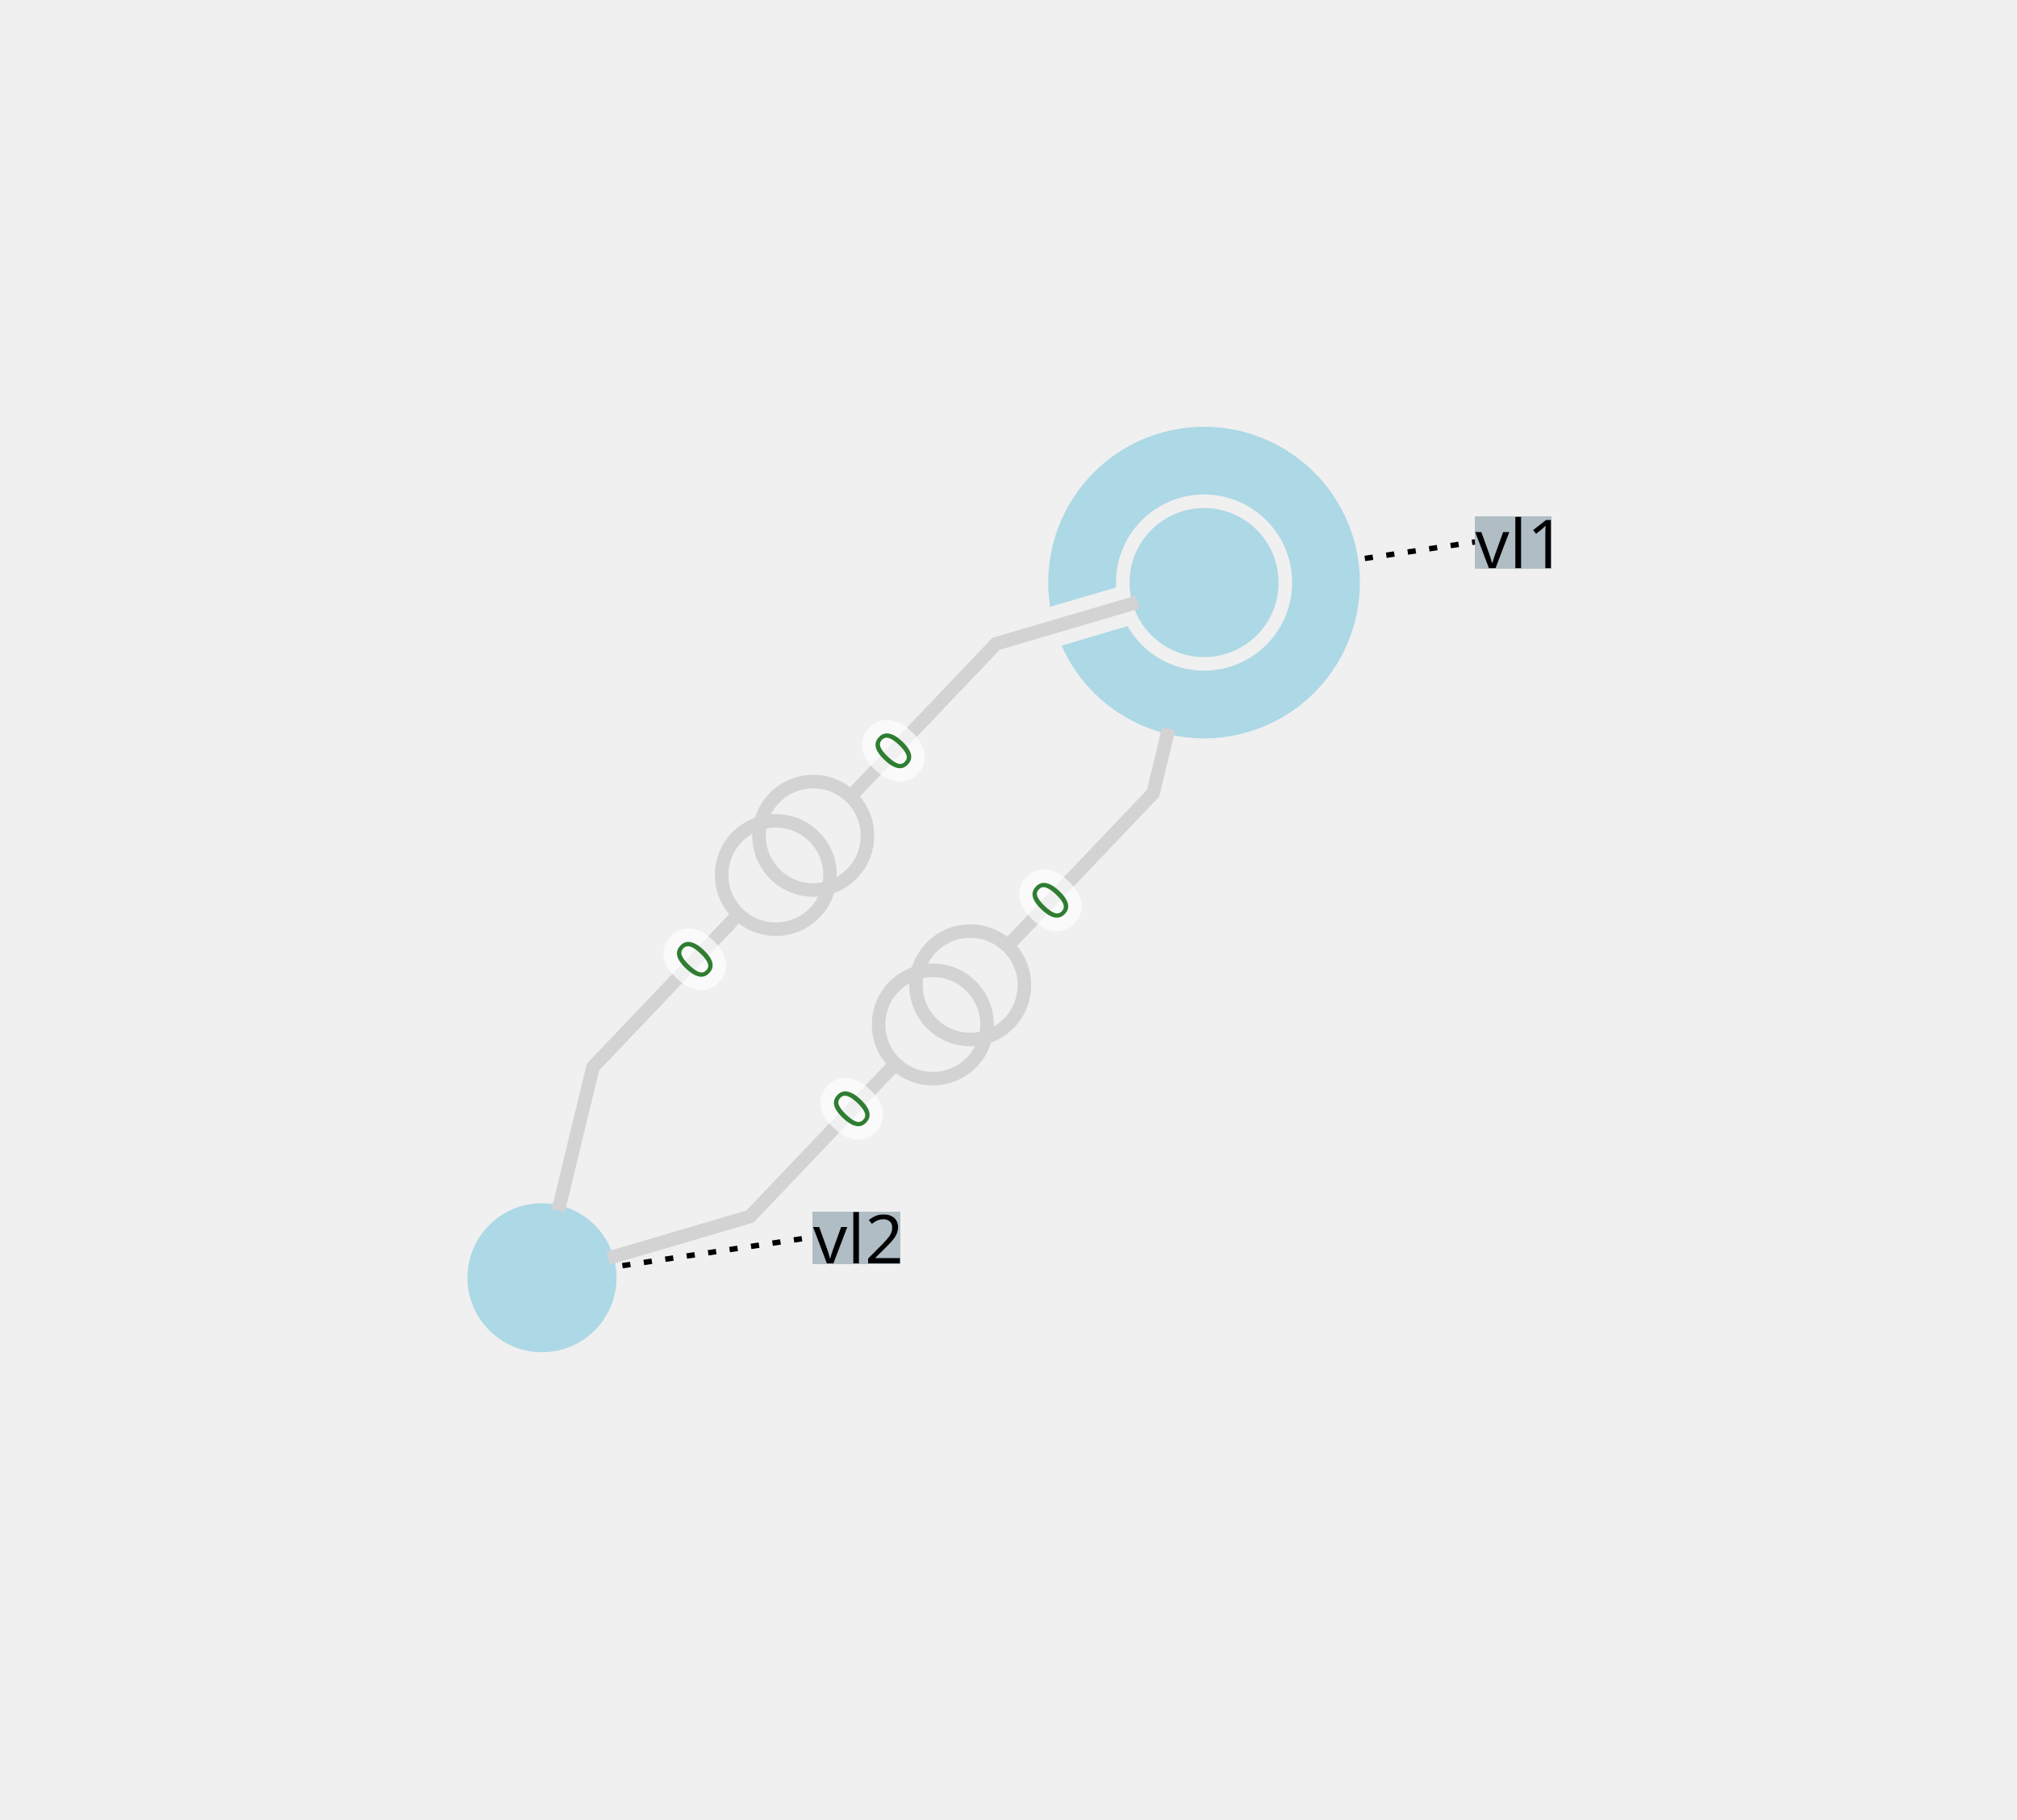
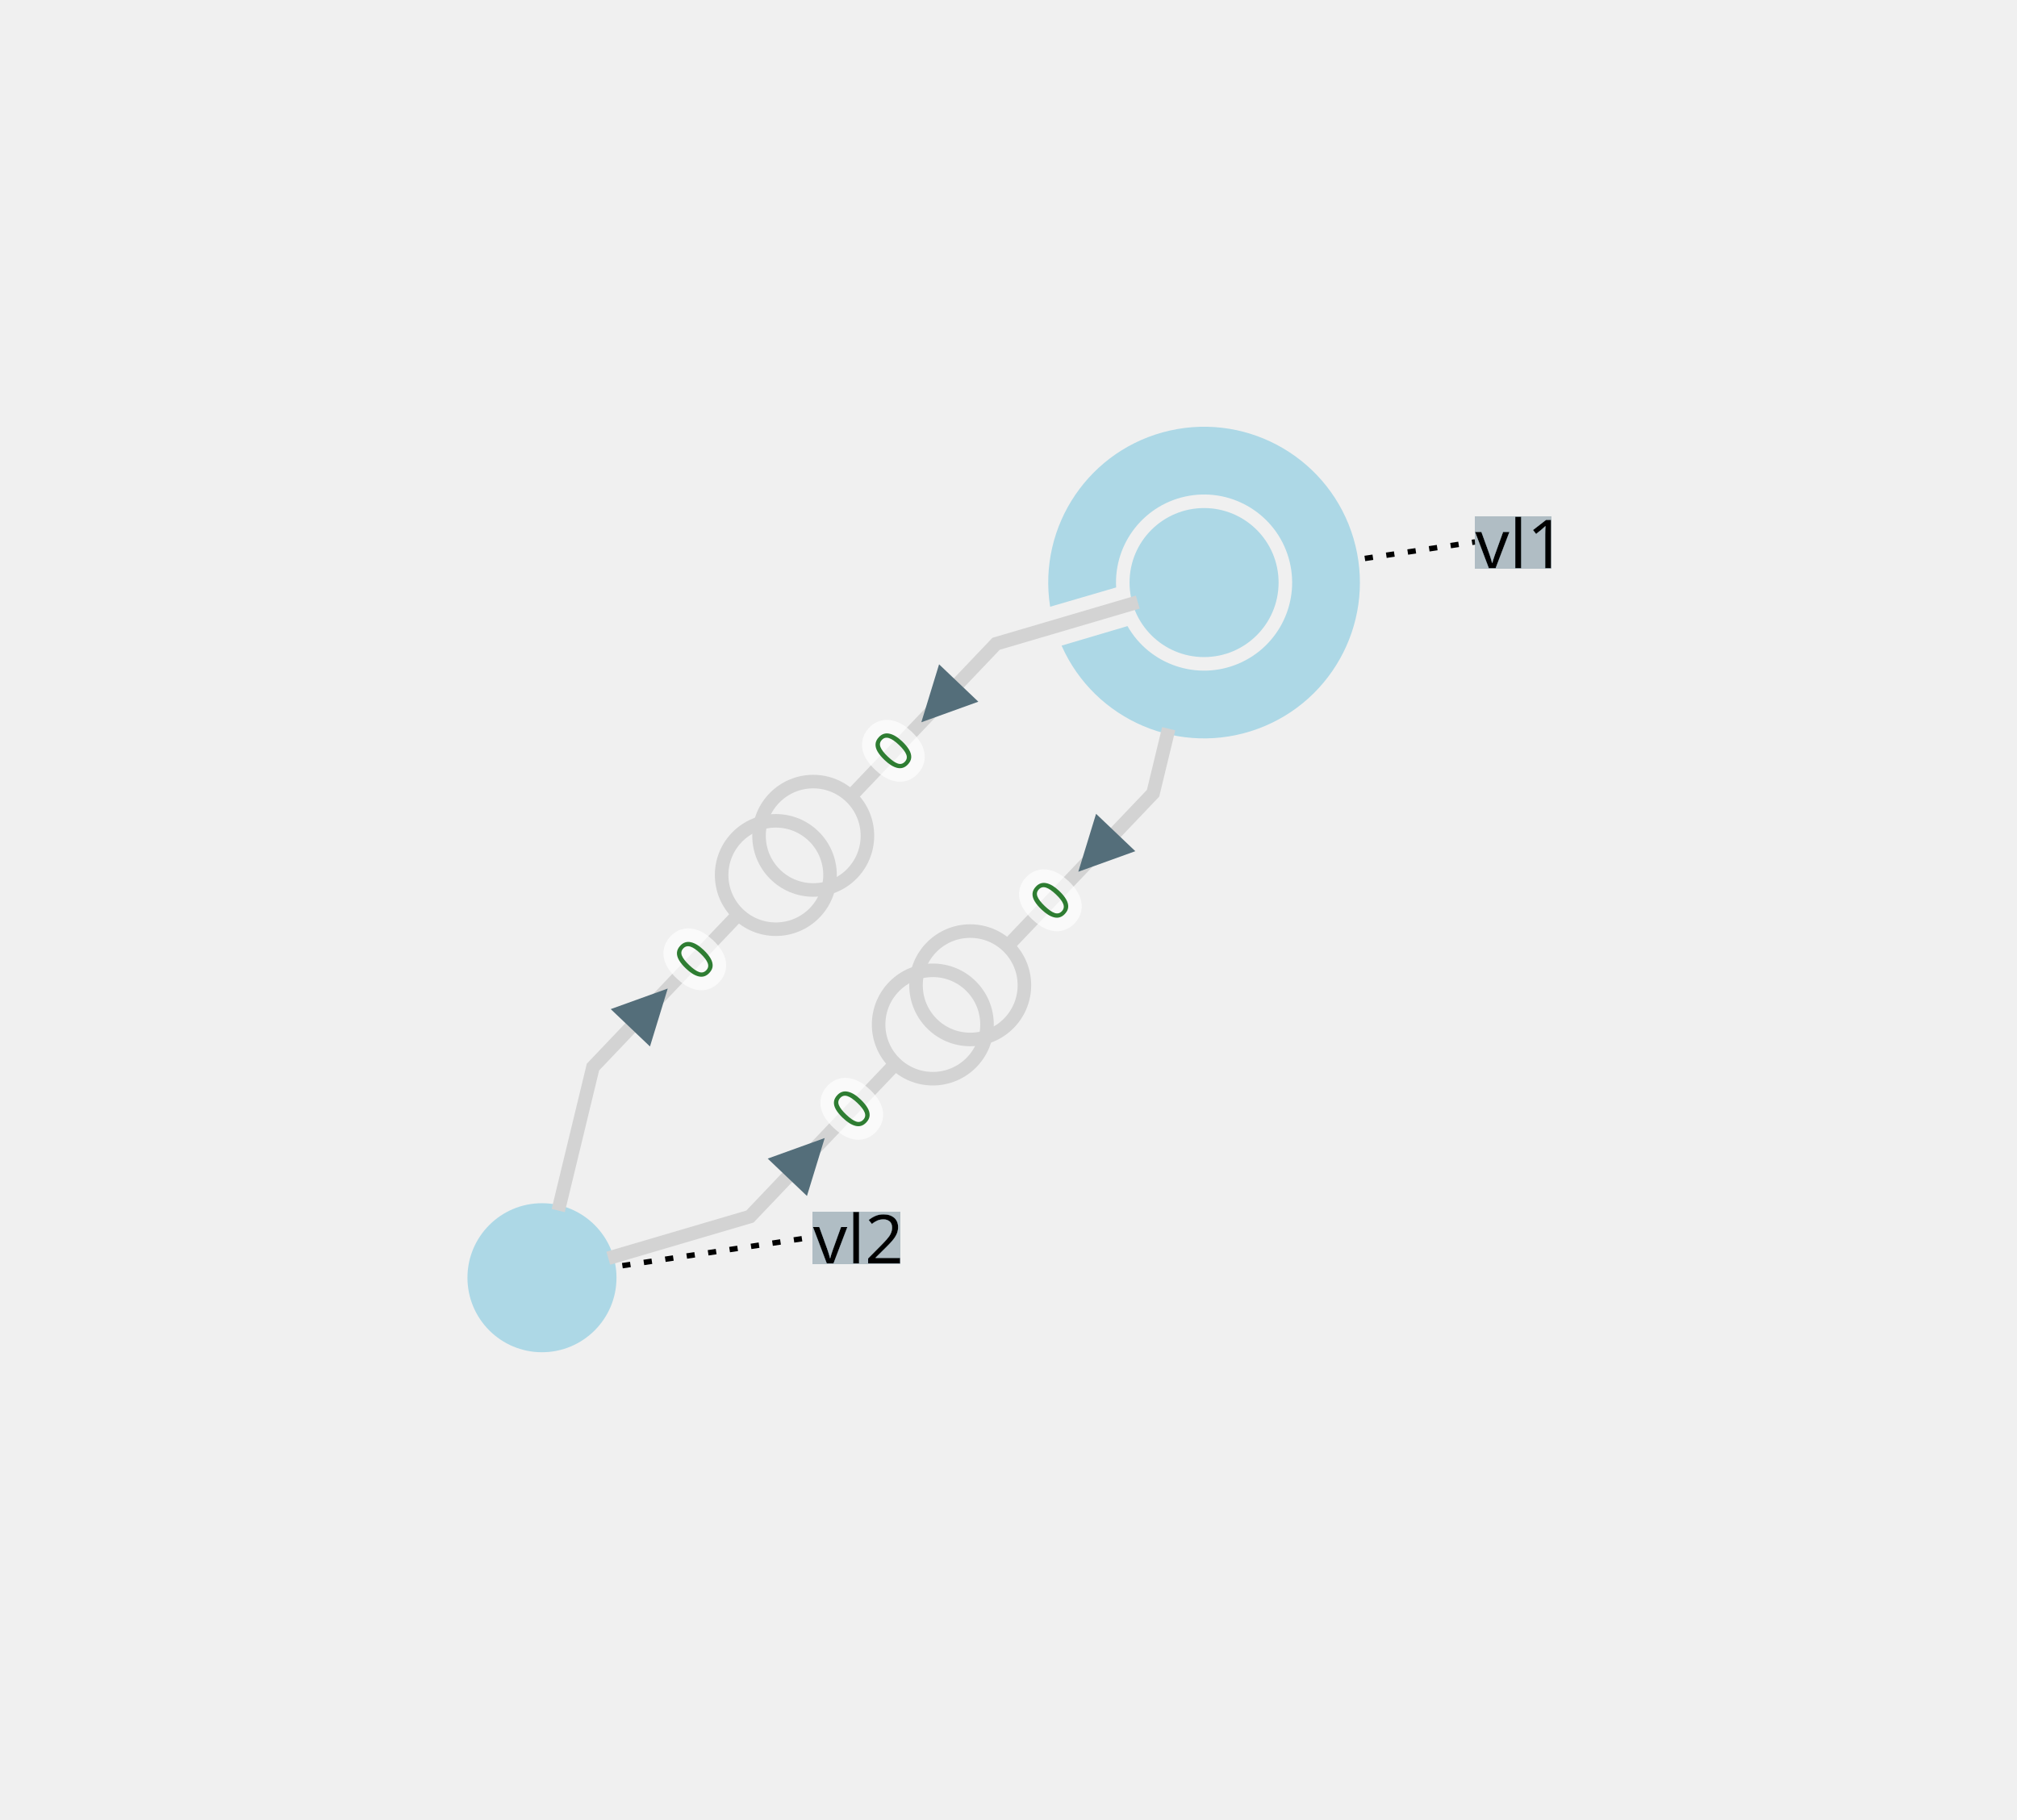
<svg xmlns="http://www.w3.org/2000/svg" width="800.00" height="721.78" viewBox="-284.74 -303.93 744.32 671.55">
  <style>
.nad-branch-edges polyline, .nad-branch-edges path {stroke: var(--nad-vl-color, lightgrey); stroke-width: 5; fill: none}
.nad-branch-edges circle {stroke: var(--nad-vl-color, lightgrey); stroke-width: 5; fill: none}
.nad-3wt-edges polyline {stroke: var(--nad-vl-color, lightgrey); stroke-width: 5; fill: none}
.nad-text-edges {stroke: black; stroke-width: 2; stroke-dasharray: 3,5}
.nad-branch-edges .nad-disconnected polyline, .nad-3wt-edges .nad-disconnected polyline {stroke-dasharray: 10,10}
.nad-vl-nodes circle, .nad-vl-nodes path {fill: var(--nad-vl-color, lightblue)}
.nad-vl-nodes circle.nad-unknown-busnode {stroke: lightgrey; stroke-width: 5; stroke-dasharray: 5,5; fill: none}
.nad-hvdc-edge polyline.nad-hvdc {stroke: grey; stroke-width: 20}
.nad-3wt-nodes circle {stroke: var(--nad-vl-color, lightgrey); stroke-width: 5; fill: none}
.nad-state-out .nad-arrow-in {visibility: hidden}
.nad-state-in .nad-arrow-out {visibility: hidden}
.nad-active path {stroke: none; fill: #546e7a}
.nad-active {visibility: visible}
.nad-reactive {visibility: hidden}
.nad-reactive path {stroke: none; fill: #0277bd}
.nad-text-background {flood-color: #90a4aeaa}
.nad-text-nodes {font: 25px "Verdana"; fill: black; dominant-baseline: central}
.nad-edge-infos text {font: 20px "Verdana"; dominant-baseline:middle; stroke: #FFFFFFAA; stroke-width: 10; stroke-linejoin:round; paint-order: stroke}
.nad-edge-infos .nad-state-in text {fill: #b71c1c}
.nad-edge-infos .nad-state-out text {fill: #2e7d32}
.nad-vl0to30 {--nad-vl-color: #AFB42B}
.nad-vl30to50 {--nad-vl-color: #EF9A9A}
.nad-vl50to70 {--nad-vl-color: #9C27B0}
.nad-vl70to120 {--nad-vl-color: #E65100}
.nad-vl120to180 {--nad-vl-color: #00ACC1}
.nad-vl180to300 {--nad-vl-color: #2E7D32}
.nad-vl300to500 {--nad-vl-color: #D32F2F}
.nad-branch-edges .nad-overload polyline, .nad-branch-edges .nad-overload path {animation: line-blink 3s infinite}
.nad-vl-nodes .nad-overvoltage {animation: node-over-blink 3s infinite}
.nad-vl-nodes .nad-undervoltage {animation: node-under-blink 3s infinite}

@keyframes line-blink {
  0%, 80%, 100% {stroke: var(--nad-vl-color, black); stroke-width: 5}
  40% {stroke: #FFEB3B; stroke-width: 15}
}
@keyframes node-over-blink {
  0%, 80%, 100% {stroke: white; stroke-width: 0}
  40% {stroke: #ff5722; stroke-width: 15}
}
@keyframes node-under-blink {
  0%, 80%, 100% {stroke: white; stroke-width: 0}
  40% {stroke: #00BCD4; stroke-width: 15}
}
</style>
  <defs>
    <filter id="textBgFilter" x="0" y="0" width="1" height="1">
      <feFlood class="nad-text-background" />
      <feComposite in="SourceGraphic" operator="over" />
    </filter>
  </defs>
  <g class="nad-vl-nodes">
    <g transform="translate(159.59,-88.93)" id="0" class="nad-vl300to500">
      <circle r="27.50" id="1" />
      <path d="M-56.804,8.921 A57.500,57.500 345.053 1 1 -52.581,23.270 L-28.253,16.063 A32.500,32.500 -333.556 1 0 -32.450,1.801 Z " id="2" />
    </g>
    <g transform="translate(-84.74,167.62)" id="3" class="nad-vl180to300">
      <circle r="27.50" id="4" />
    </g>
  </g>
  <g class="nad-branch-edges">
    <g id="5">
      <g class="nad-vl300to500">
        <polyline points="135.12,-81.73 82.84,-66.34 29.15,-9.96" />
        <g class="nad-edge-infos" transform="translate(62.15,-44.62)">
          <g class="nad-active nad-state-out">
            <g transform="rotate(-136.40)">
-               <path class="nad-arrow-in" d="M-0.1 -0.1 H0.1 L0 0.1z" />
-               <path class="nad-arrow-out" d="M-0.1 0.1 H0.1 L0 -0.1z" />
+               <path class="nad-arrow-in" d="M-10 -10 H10 L0 10z" />
+               <path class="nad-arrow-out" d="M-10 10 H10 L0 -10z" />
            </g>
            <text transform="rotate(-46.40)" x="-19.00" style="text-anchor:end">0</text>
          </g>
          <g class="nad-reactive nad-state-out">
            <g transform="rotate(-136.40)">
-               <path class="nad-arrow-in" d="M-0.1 -0.1 H0.1 L0 0.1z" />
-               <path class="nad-arrow-out" d="M-0.1 0.1 H0.1 L0 -0.1z" />
+               <path class="nad-arrow-in" d="M-10 -10 H10 L0 10z" />
+               <path class="nad-arrow-out" d="M-10 10 H10 L0 -10z" />
            </g>
            <text transform="rotate(-46.40)" x="-19.00" style="text-anchor:end">0</text>
          </g>
        </g>
        <circle cx="15.36" cy="4.52" r="20.00" />
      </g>
      <g class="nad-vl180to300">
        <polyline points="-78.74,142.84 -65.92,89.87 -12.23,33.49" />
        <g class="nad-edge-infos" transform="translate(-45.23,68.14)">
          <g class="nad-active nad-state-out">
            <g transform="rotate(43.60)">
-               <path class="nad-arrow-in" d="M-0.1 -0.1 H0.1 L0 0.1z" />
-               <path class="nad-arrow-out" d="M-0.1 0.1 H0.1 L0 -0.1z" />
+               <path class="nad-arrow-in" d="M-10 -10 H10 L0 10z" />
+               <path class="nad-arrow-out" d="M-10 10 H10 L0 -10z" />
            </g>
            <text transform="rotate(-46.40)" x="19.00">0</text>
          </g>
          <g class="nad-reactive nad-state-out">
            <g transform="rotate(43.60)">
-               <path class="nad-arrow-in" d="M-0.1 -0.1 H0.1 L0 0.1z" />
-               <path class="nad-arrow-out" d="M-0.1 0.1 H0.1 L0 -0.1z" />
+               <path class="nad-arrow-in" d="M-10 -10 H10 L0 10z" />
+               <path class="nad-arrow-out" d="M-10 10 H10 L0 -10z" />
            </g>
            <text transform="rotate(-46.40)" x="19.00">0</text>
          </g>
        </g>
        <circle cx="1.56" cy="19.00" r="20.00" />
      </g>
    </g>
    <g id="6">
      <g class="nad-vl300to500">
        <polyline points="146.53,-34.99 140.77,-11.17 87.08,45.21" />
        <g class="nad-edge-infos" transform="translate(120.08,10.55)">
          <g class="nad-active nad-state-out">
            <g transform="rotate(-136.40)">
-               <path class="nad-arrow-in" d="M-0.1 -0.1 H0.1 L0 0.1z" />
-               <path class="nad-arrow-out" d="M-0.1 0.1 H0.1 L0 -0.1z" />
+               <path class="nad-arrow-in" d="M-10 -10 H10 L0 10z" />
+               <path class="nad-arrow-out" d="M-10 10 H10 L0 -10z" />
            </g>
            <text transform="rotate(-46.40)" x="-19.00" style="text-anchor:end">0</text>
          </g>
          <g class="nad-reactive nad-state-out">
            <g transform="rotate(-136.40)">
-               <path class="nad-arrow-in" d="M-0.1 -0.1 H0.1 L0 0.1z" />
-               <path class="nad-arrow-out" d="M-0.1 0.1 H0.1 L0 -0.1z" />
+               <path class="nad-arrow-in" d="M-10 -10 H10 L0 10z" />
+               <path class="nad-arrow-out" d="M-10 10 H10 L0 -10z" />
            </g>
            <text transform="rotate(-46.40)" x="-19.00" style="text-anchor:end">0</text>
          </g>
        </g>
        <circle cx="73.29" cy="59.69" r="20.00" />
      </g>
      <g class="nad-vl180to300">
        <polyline points="-60.27,160.42 -7.99,145.04 45.70,88.66" />
        <g class="nad-edge-infos" transform="translate(12.70,123.31)">
          <g class="nad-active nad-state-out">
            <g transform="rotate(43.60)">
-               <path class="nad-arrow-in" d="M-0.1 -0.1 H0.1 L0 0.1z" />
-               <path class="nad-arrow-out" d="M-0.1 0.1 H0.1 L0 -0.1z" />
+               <path class="nad-arrow-in" d="M-10 -10 H10 L0 10z" />
+               <path class="nad-arrow-out" d="M-10 10 H10 L0 -10z" />
            </g>
            <text transform="rotate(-46.40)" x="19.00">0</text>
          </g>
          <g class="nad-reactive nad-state-out">
            <g transform="rotate(43.60)">
-               <path class="nad-arrow-in" d="M-0.1 -0.1 H0.1 L0 0.1z" />
-               <path class="nad-arrow-out" d="M-0.1 0.1 H0.1 L0 -0.1z" />
+               <path class="nad-arrow-in" d="M-10 -10 H10 L0 10z" />
+               <path class="nad-arrow-out" d="M-10 10 H10 L0 -10z" />
            </g>
            <text transform="rotate(-46.40)" x="19.00">0</text>
          </g>
        </g>
        <circle cx="59.49" cy="74.17" r="20.00" />
      </g>
    </g>
  </g>
  <g class="nad-text-edges">
    <polyline id="0_edge" points="218.92,-97.83 259.59,-103.93" />
    <polyline id="3_edge" points="-55.07,163.17 15.26,152.62" />
  </g>
  <g class="nad-text-nodes">
    <text filter="url(#textBgFilter)" y="-103.93" x="259.59">vl1</text>
    <text filter="url(#textBgFilter)" y="152.62" x="15.26">vl2</text>
  </g>
</svg>
